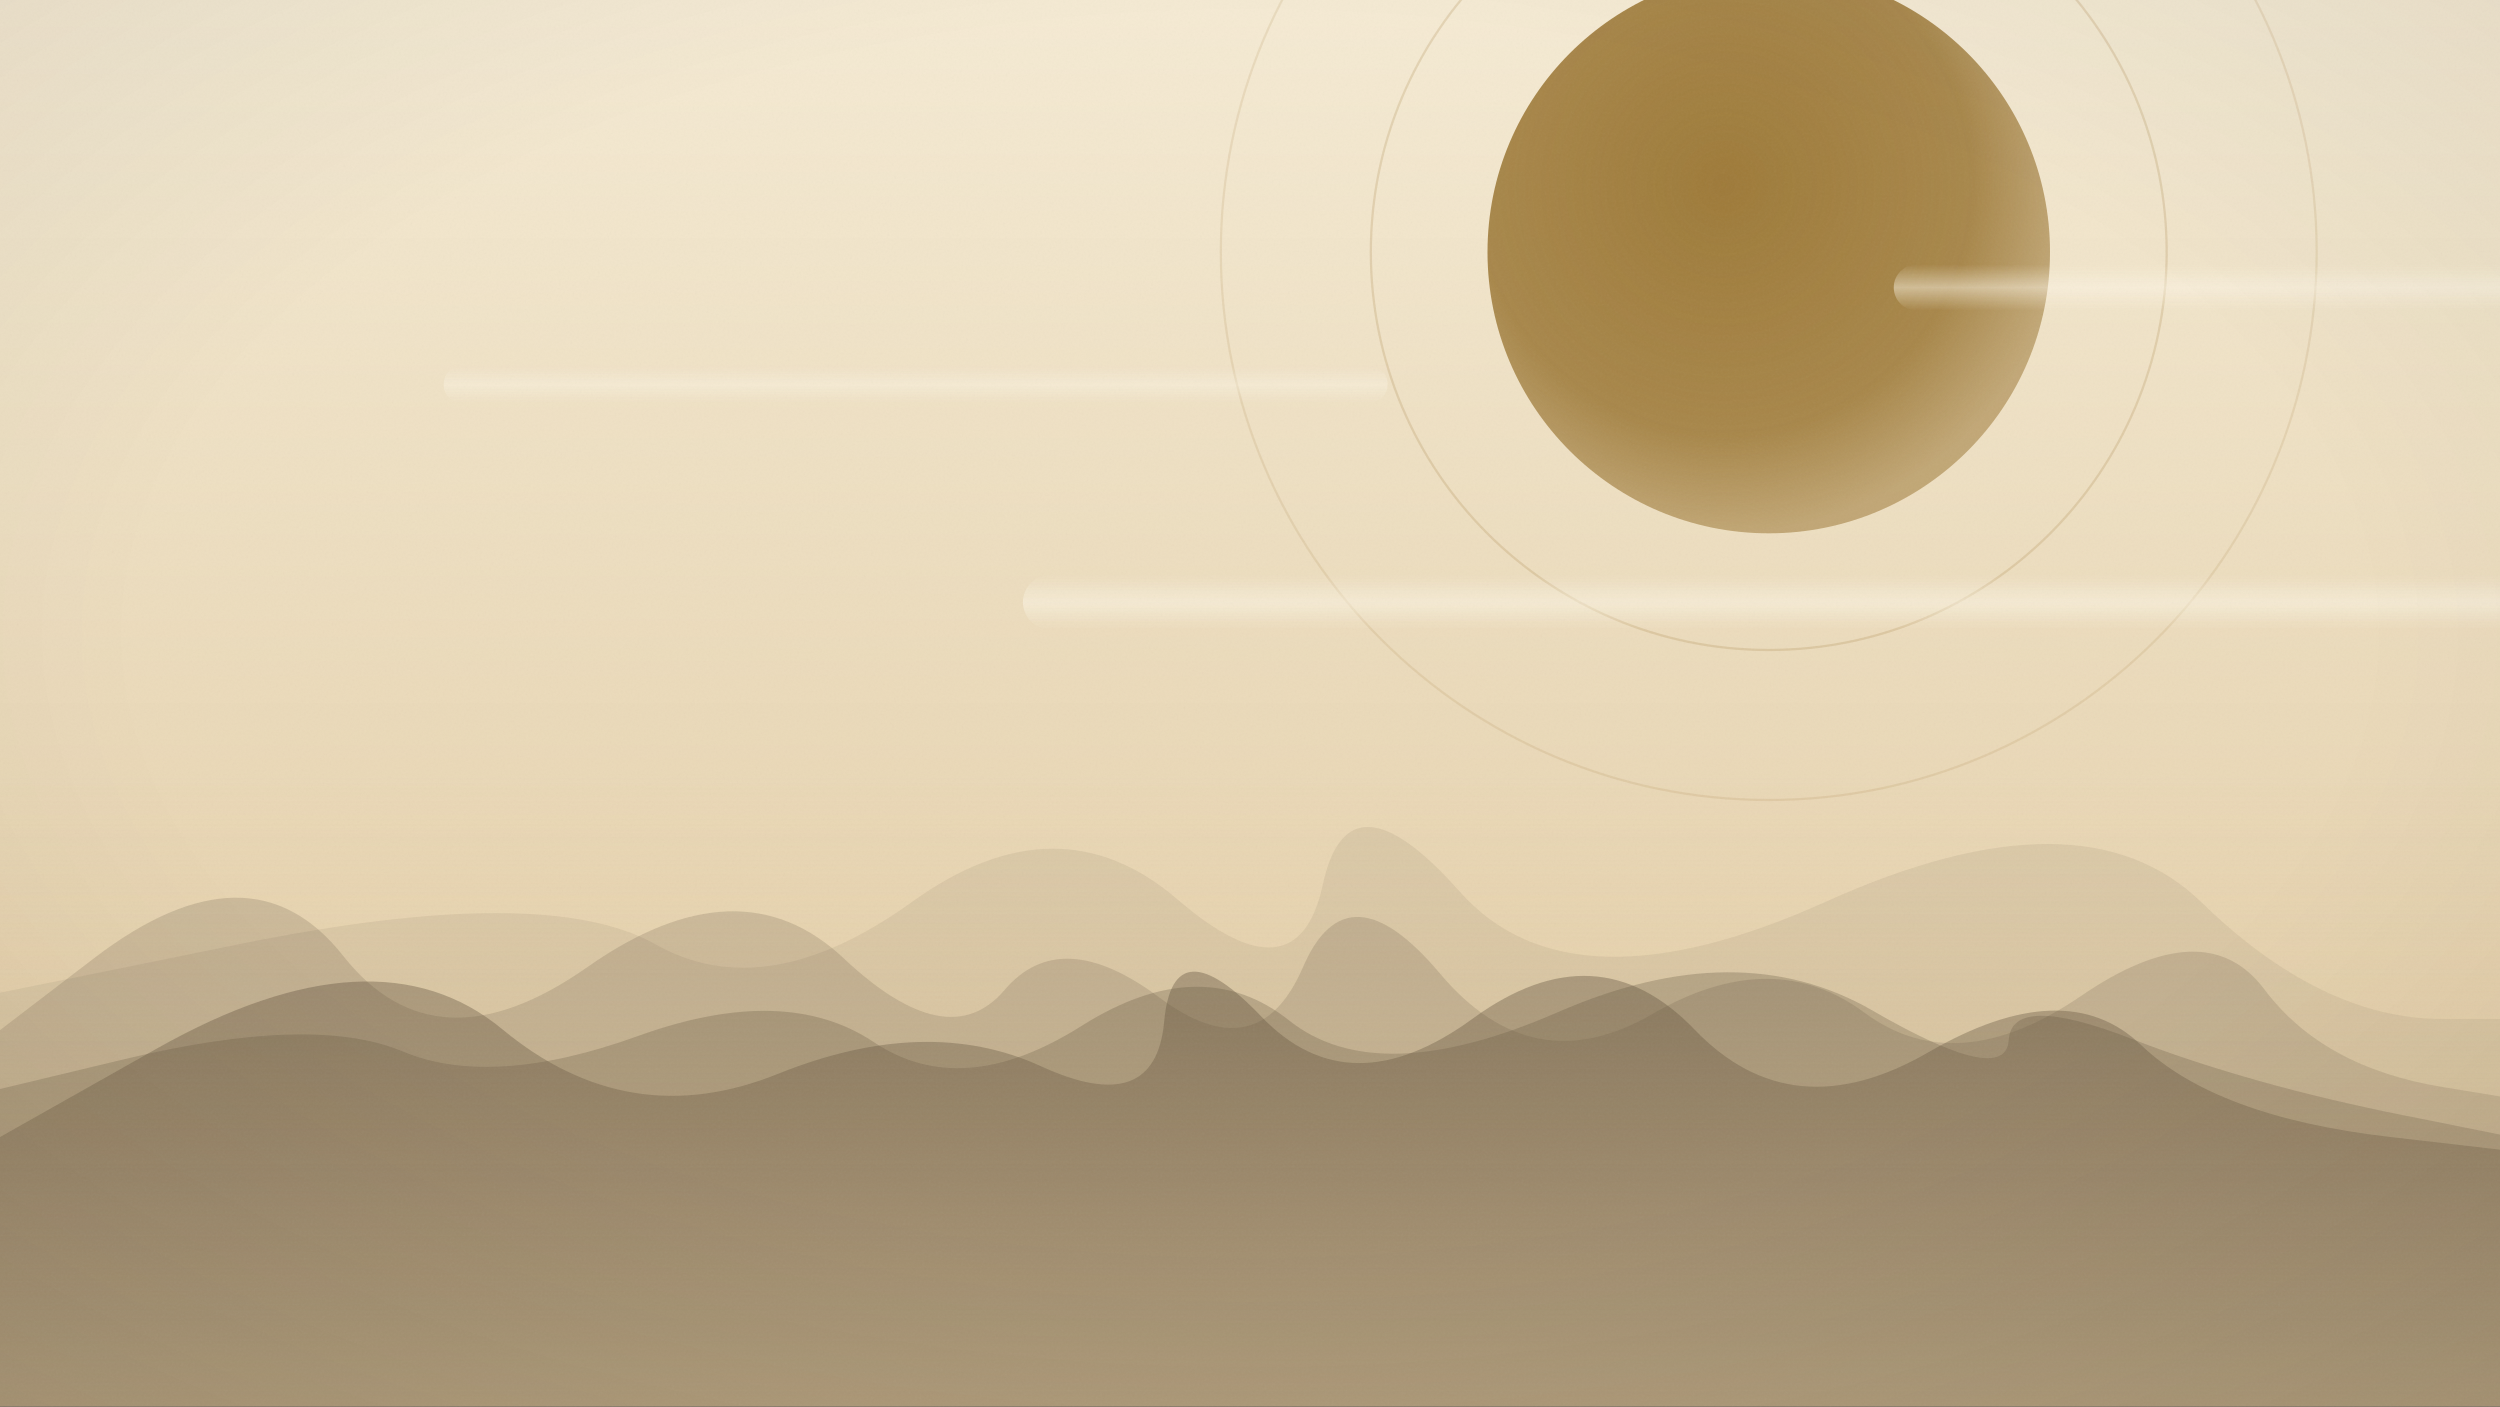
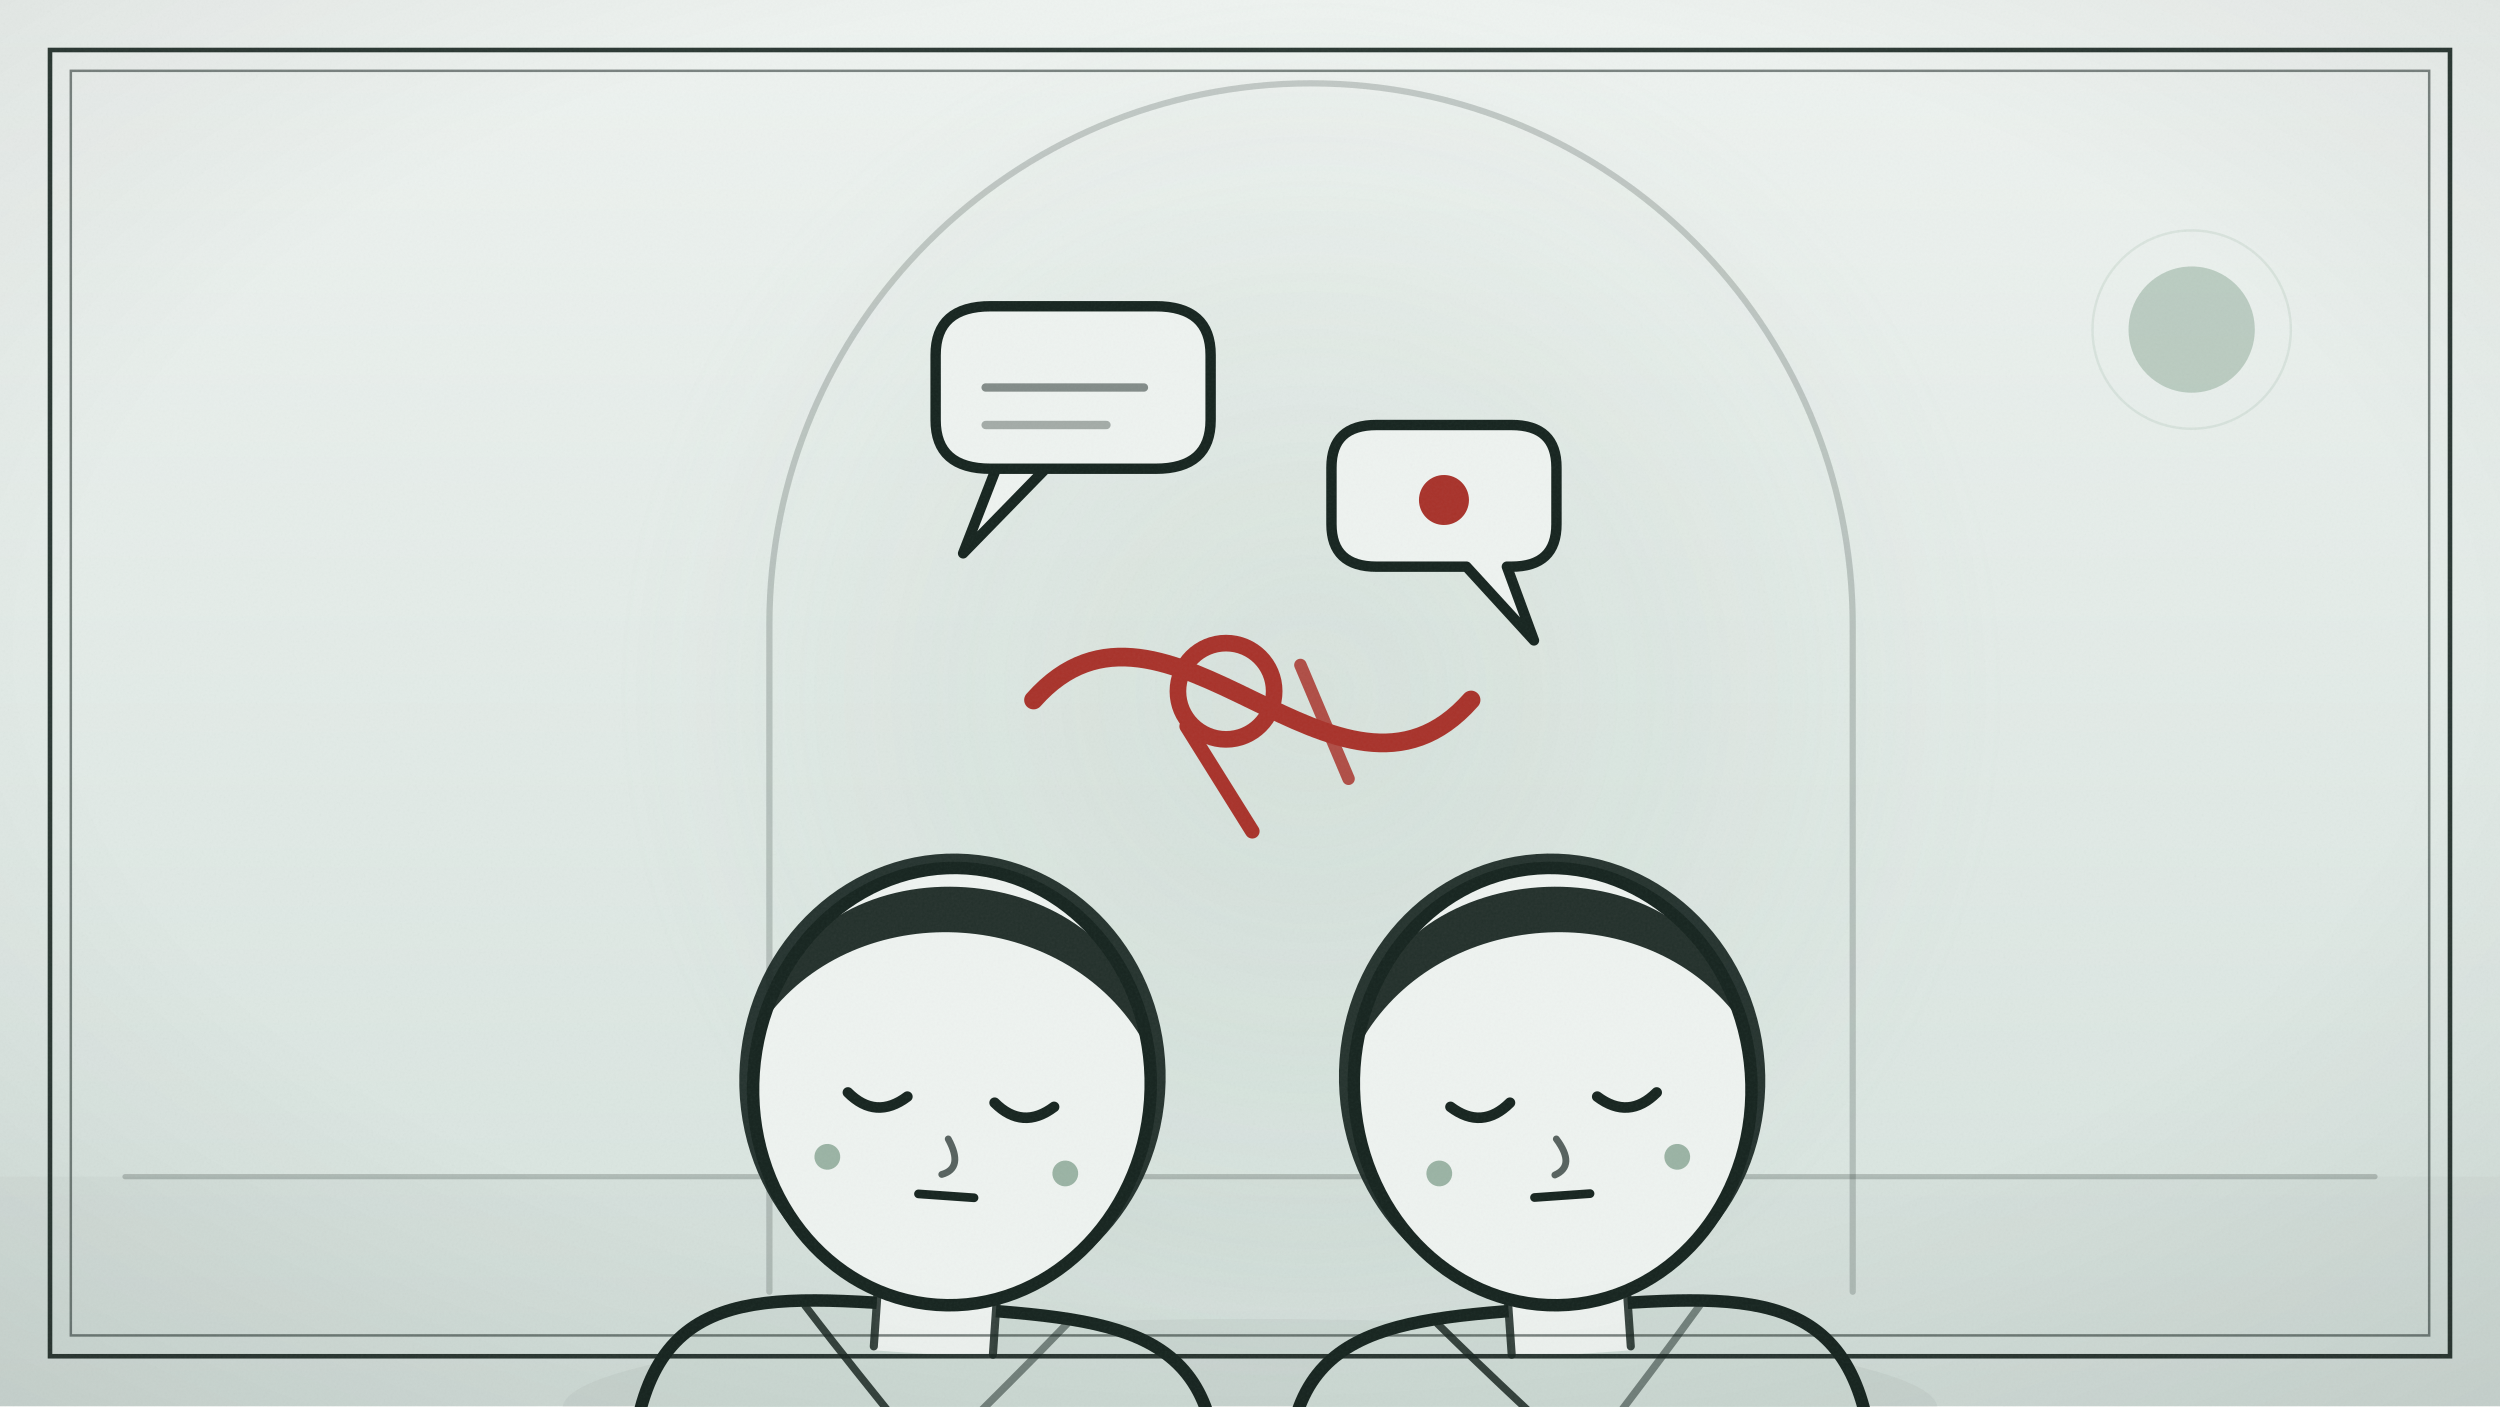
- <svg xmlns="http://www.w3.org/2000/svg" viewBox="0 0 1200 675" width="1200" height="675" role="img" aria-label="정운타임즈 동양풍 일러스트">
+ <svg xmlns="http://www.w3.org/2000/svg" viewBox="0 0 1200 675" width="1200" height="675" role="img" aria-label="정운타임즈 일러스트 · duo">
  <defs>
-     <linearGradient id="sky92261" x1="0" y1="0" x2="0" y2="1">
-       <stop offset="0" stop-color="#f5ead3" />
-       <stop offset="1" stop-color="#e0c9a0" />
+     <linearGradient id="paper92261" x1="0" y1="0" x2="0" y2="1">
+       <stop offset="0" stop-color="#eef3f0" />
+       <stop offset="1" stop-color="#d6e2dd" />
    </linearGradient>
-     <radialGradient id="disc92261" cx="0.42" cy="0.38" r="0.62">
-       <stop offset="0" stop-color="#9c7836" stop-opacity="0.98" />
-       <stop offset="0.72" stop-color="#9c7836" stop-opacity="0.86" />
-       <stop offset="1" stop-color="#9c7836" stop-opacity="0.55" />
+     <radialGradient id="wash92261" cx="0.5" cy="0.5" r="0.5">
+       <stop offset="0" stop-color="#8ca896" stop-opacity="0.16" />
+       <stop offset="0.62" stop-color="#8ca896" stop-opacity="0.07" />
+       <stop offset="1" stop-color="#8ca896" stop-opacity="0" />
    </radialGradient>
-     <linearGradient id="mist92261" x1="0" y1="0" x2="0" y2="1">
-       <stop offset="0" stop-color="#fdf7e8" stop-opacity="0" />
-       <stop offset="0.5" stop-color="#fdf7e8" stop-opacity="0.6" />
-       <stop offset="1" stop-color="#fdf7e8" stop-opacity="0" />
+     <linearGradient id="fade92261" x1="0" y1="0" x2="0" y2="1">
+       <stop offset="0" stop-color="#d6e2dd" stop-opacity="0" />
+       <stop offset="1" stop-color="#16241f" stop-opacity="0.10" />
    </linearGradient>
-     <linearGradient id="fade92261" x1="0" y1="0" x2="0" y2="1">
-       <stop offset="0" stop-color="#e0c9a0" stop-opacity="0" />
-       <stop offset="1" stop-color="#e0c9a0" stop-opacity="0.55" />
-     </linearGradient>
-     <radialGradient id="vig92261" cx="0.5" cy="0.45" r="0.8">
-       <stop offset="0.55" stop-color="#000" stop-opacity="0" />
-       <stop offset="1" stop-color="#000" stop-opacity="0.09" />
+     <radialGradient id="vig92261" cx="0.5" cy="0.46" r="0.78">
+       <stop offset="0.6" stop-color="#000" stop-opacity="0" />
+       <stop offset="1" stop-color="#000" stop-opacity="0.08" />
    </radialGradient>
    <filter id="grain92261" x="0" y="0" width="100%" height="100%">
-       <feTurbulence type="fractalNoise" baseFrequency="0.9" numOctaves="2" stitchTiles="stitch" />
+       <feTurbulence type="fractalNoise" baseFrequency="0.85" numOctaves="2" stitchTiles="stitch" />
      <feColorMatrix type="saturate" values="0" />
    </filter>
  </defs>
-   <rect width="1200" height="675" fill="url(#sky92261)" />
-   <g>
-     <circle cx="849" cy="121" r="263" fill="none" stroke="#9c7836" stroke-width="1.1" opacity="0.14" />
-     <circle cx="849" cy="121" r="191" fill="none" stroke="#9c7836" stroke-width="1.1" opacity="0.2" />
-     <circle cx="849" cy="121" r="135" fill="url(#disc92261)" />
+   <rect width="1200" height="675" fill="url(#paper92261)" />
+   <circle cx="629.3" cy="332.4" r="336.8" fill="url(#wash92261)" opacity="0.85" />
+   <path d="M 369.3 620 L 369.3 300 A 260 260 0 0 1 889.3 300 L 889.3 620" fill="none" stroke="#16241f" stroke-width="3" stroke-linecap="round" stroke-linejoin="round" opacity="0.2" />
+   <line x1="60.0" y1="564.8" x2="1140.0" y2="564.8" stroke="#16241f" stroke-width="2.5" stroke-linecap="round" opacity="0.22" />
+   <rect x="0.0" y="564.8" width="1200.0" height="110.2" rx="0.0" fill="#16241f" stroke="ink" stroke-width="6" opacity="0.03" />
+   <circle cx="1052.0" cy="158.2" r="29.8" fill="#8ca896" stroke="#8ca896" stroke-width="1" opacity="0.5" />
+   <circle cx="1052.0" cy="158.2" r="47.6" fill="none" stroke="#8ca896" stroke-width="1.2" opacity="0.18" />
+   <ellipse cx="600.0" cy="676.0" rx="330.0" ry="42.9" fill="#16241f" stroke="none" stroke-width="0" opacity="0.045" />
+   <g transform="rotate(4.0 443.6 712.0)">
+     <ellipse cx="443.6" cy="517.3" rx="100.2" ry="106.0" fill="#16241f" stroke="#16241f" stroke-width="4.2" opacity="0.92" />
+     <path d="M 302.8 716.0 C 302.8 624.2 357.7 627.1 443.6 627.1 C 529.5 627.1 584.3 624.2 584.3 716.0 Z" fill="#cddad4" stroke="#16241f" stroke-width="6" stroke-linecap="round" stroke-linejoin="round" />
+     <path d="M 380.6 630.9 C 422.6 678.6 447.4 701.5 451.2 712.0" fill="none" stroke="#16241f" stroke-width="3.6" stroke-linecap="round" stroke-linejoin="round" opacity="0.85" />
+     <path d="M 506.6 630.9 C 468.4 676.7 443.6 701.5 439.8 712.0" fill="none" stroke="#16241f" stroke-width="3.6" stroke-linecap="round" stroke-linejoin="round" opacity="0.5" />
+     <rect x="414.9" y="609.9" width="57.3" height="40.1" rx="0.0" fill="#eef3f0" stroke="none" stroke-width="0" />
+     <line x1="414.9" y1="611.8" x2="414.9" y2="648.1" stroke="#16241f" stroke-width="3.9" stroke-linecap="round" opacity="0.85" />
+     <line x1="472.2" y1="611.8" x2="472.2" y2="648.1" stroke="#16241f" stroke-width="3.9" stroke-linecap="round" opacity="0.85" />
+     <ellipse cx="443.6" cy="521.1" rx="95.4" ry="105.0" fill="#eef3f0" stroke="#16241f" stroke-width="6" />
+     <path d="M 353.9 489.7 C 373.0 405.7 514.2 405.7 533.3 489.7 C 491.3 430.9 395.9 430.9 353.9 489.7 Z" fill="#16241f" stroke="#16241f" stroke-width="3.0" stroke-linecap="round" stroke-linejoin="round" opacity="0.94" />
+     <path d="M 394.0 527.4 q 14.3 12.4 28.6 0" fill="none" stroke="#16241f" stroke-width="5.1" stroke-linecap="round" stroke-linejoin="round" />
+     <path d="M 464.6 527.4 q 14.3 12.4 28.6 0" fill="none" stroke="#16241f" stroke-width="5.1" stroke-linecap="round" stroke-linejoin="round" />
+     <path d="M 443.6 546.3 q 8.6 13.4 -1.9 17.2" fill="none" stroke="#16241f" stroke-width="3.3" stroke-linecap="round" stroke-linejoin="round" opacity="0.7" />
+     <line x1="431.2" y1="573.6" x2="457.9" y2="573.6" stroke="#16241f" stroke-width="4.2" stroke-linecap="round" />
+     <circle cx="386.3" cy="558.9" r="5.7" fill="#8ca896" stroke="#8ca896" stroke-width="1" opacity="0.85" />
+     <circle cx="500.8" cy="558.9" r="5.7" fill="#8ca896" stroke="#8ca896" stroke-width="1" opacity="0.85" />
  </g>
-   <rect x="213" y="176" width="453" height="17" rx="8" fill="url(#mist92261)" opacity="0.64" />
-   <rect x="909" y="127" width="551" height="22" rx="11" fill="url(#mist92261)" opacity="0.81" />
-   <rect x="491" y="276" width="750" height="26" rx="13" fill="url(#mist92261)" opacity="0.83" />
-   <path d="M -30 705 L -30.0 482.6 Q -30.0 482.6 115.8 453.0 Q 261.7 423.4 314.7 453.3 Q 367.8 483.3 437.8 432.9 Q 507.9 382.4 565.3 431.8 Q 622.7 481.2 635.0 424.5 Q 647.2 367.7 700.6 427.9 Q 753.9 488.1 876.7 432.7 Q 999.5 377.3 1056.8 433.2 Q 1114.2 489.0 1172.1 489.1 L 1230.0 489.1 L 1230 705 Z" fill="#3b2f1f" opacity="0.088" />
-   <path d="M -30 705 L -30.0 517.4 Q -30.0 517.4 45.2 459.9 Q 120.4 402.4 164.8 458.9 Q 209.3 515.3 282.1 464.1 Q 355.0 412.9 405.0 460.0 Q 455.0 507.1 482.1 475.3 Q 509.1 443.4 556.5 478.8 Q 603.9 514.1 625.4 464.3 Q 646.8 414.5 691.2 467.3 Q 735.6 520.1 793.2 486.7 Q 850.8 453.3 895.0 486.1 Q 939.2 518.9 999.0 478.0 Q 1058.7 437.2 1086.9 474.9 Q 1115.1 512.5 1172.6 521.8 L 1230.0 531.2 L 1230 705 Z" fill="#3b2f1f" opacity="0.180" />
-   <path d="M -30 705 L -30.0 529.9 Q -30.0 529.9 60.2 508.3 Q 150.4 486.7 193.3 504.7 Q 236.2 522.6 306.5 497.2 Q 376.9 471.8 419.4 500.2 Q 461.9 528.7 519.2 492.4 Q 576.6 456.2 618.9 489.9 Q 661.3 523.6 747.9 485.8 Q 834.5 448.0 898.7 485.0 Q 962.8 522.1 964.2 499.2 Q 965.6 476.3 1022.8 498.5 Q 1080.0 520.7 1155.0 535.6 L 1230.0 550.6 L 1230 705 Z" fill="#3b2f1f" opacity="0.272" />
-   <path d="M -30 705 L -30.0 562.7 Q -30.0 562.7 75.3 503.3 Q 180.6 443.9 241.2 494.1 Q 301.8 544.3 373.3 515.5 Q 444.9 486.7 499.7 511.8 Q 554.6 537.0 558.8 490.3 Q 563.1 443.7 605.4 487.9 Q 647.7 532.2 707.1 488.8 Q 766.6 445.5 813.4 494.2 Q 860.2 543.0 925.8 505.0 Q 991.4 467.0 1027.6 501.5 Q 1063.7 536.1 1146.9 545.7 L 1230.0 555.3 L 1230 705 Z" fill="#3b2f1f" opacity="0.364" />
-   <rect x="0" y="371" width="1200" height="304" fill="url(#fade92261)" />
+   <g transform="rotate(-4.0 758.6 712.0)">
+     <ellipse cx="758.6" cy="517.3" rx="100.2" ry="106.0" fill="#16241f" stroke="#16241f" stroke-width="4.2" opacity="0.92" />
+     <path d="M 617.9 716.0 C 617.9 624.2 672.7 627.1 758.6 627.1 C 844.5 627.1 899.4 624.2 899.4 716.0 Z" fill="#cddad4" stroke="#16241f" stroke-width="6" stroke-linecap="round" stroke-linejoin="round" />
+     <path d="M 695.6 630.9 C 737.6 678.6 762.4 701.5 766.3 712.0" fill="none" stroke="#16241f" stroke-width="3.6" stroke-linecap="round" stroke-linejoin="round" opacity="0.85" />
+     <path d="M 821.6 630.9 C 783.4 676.7 758.6 701.5 754.8 712.0" fill="none" stroke="#16241f" stroke-width="3.6" stroke-linecap="round" stroke-linejoin="round" opacity="0.5" />
+     <rect x="730.0" y="609.9" width="57.3" height="40.1" rx="0.0" fill="#eef3f0" stroke="none" stroke-width="0" />
+     <line x1="730.0" y1="611.8" x2="730.0" y2="648.1" stroke="#16241f" stroke-width="3.9" stroke-linecap="round" opacity="0.85" />
+     <line x1="787.3" y1="611.8" x2="787.3" y2="648.1" stroke="#16241f" stroke-width="3.9" stroke-linecap="round" opacity="0.85" />
+     <ellipse cx="758.6" cy="521.1" rx="95.4" ry="105.0" fill="#eef3f0" stroke="#16241f" stroke-width="6" />
+     <path d="M 668.9 489.7 C 688.0 405.7 829.2 405.7 848.3 489.7 C 806.3 430.9 710.9 430.9 668.9 489.7 Z" fill="#16241f" stroke="#16241f" stroke-width="3.0" stroke-linecap="round" stroke-linejoin="round" opacity="0.94" />
+     <path d="M 709.0 527.4 q 14.3 12.4 28.6 0" fill="none" stroke="#16241f" stroke-width="5.1" stroke-linecap="round" stroke-linejoin="round" />
+     <path d="M 779.6 527.4 q 14.3 12.4 28.6 0" fill="none" stroke="#16241f" stroke-width="5.1" stroke-linecap="round" stroke-linejoin="round" />
+     <path d="M 758.6 546.3 q 8.6 13.4 -1.9 17.2" fill="none" stroke="#16241f" stroke-width="3.3" stroke-linecap="round" stroke-linejoin="round" opacity="0.7" />
+     <line x1="746.2" y1="573.6" x2="772.9" y2="573.6" stroke="#16241f" stroke-width="4.2" stroke-linecap="round" />
+     <circle cx="701.4" cy="558.9" r="5.7" fill="#8ca896" stroke="#8ca896" stroke-width="1" opacity="0.85" />
+     <circle cx="815.9" cy="558.9" r="5.7" fill="#8ca896" stroke="#8ca896" stroke-width="1" opacity="0.85" />
+   </g>
+   <path d="M 496.1 336.0 C 559.1 264.6 643.1 407.4 706.1 336.0" fill="none" stroke="#a8322a" stroke-width="9" stroke-linecap="round" stroke-linejoin="round" />
+   <circle cx="588.5" cy="331.8" r="23.1" fill="none" stroke="#a8322a" stroke-width="8" />
+   <path d="M 569.6 348.6 l 31.5 50.4" fill="none" stroke="#a8322a" stroke-width="7" stroke-linecap="round" stroke-linejoin="round" />
+   <path d="M 624.2 319.2 l 23.1 54.6" fill="none" stroke="#a8322a" stroke-width="6" stroke-linecap="round" stroke-linejoin="round" opacity="0.85" />
+   <path d="M 475.5 147.0 L 554.7 147.0 Q 581.1 147.0 581.1 170.4 L 581.1 201.6 Q 581.1 225.0 554.7 225.0 L 478.1 225.0 L 462.3 265.6 L 501.9 225.0 L 475.5 225.0 Q 449.1 225.0 449.1 201.6 L 449.1 170.4 Q 449.1 147.0 475.5 147.0 Z" fill="#eef3f0" stroke="#16241f" stroke-width="5" stroke-linecap="round" stroke-linejoin="round" />
+   <line x1="473.1" y1="186.0" x2="549.1" y2="186.0" stroke="#16241f" stroke-width="4" stroke-linecap="round" opacity="0.5" />
+   <line x1="473.1" y1="204.0" x2="531.1" y2="204.0" stroke="#16241f" stroke-width="4" stroke-linecap="round" opacity="0.35" />
+   <path d="M 660.7 204.0 L 725.5 204.0 Q 747.1 204.0 747.1 224.4 L 747.1 251.6 Q 747.1 272.0 725.5 272.0 L 723.3 272.0 L 736.3 307.4 L 703.9 272.0 L 660.7 272.0 Q 639.1 272.0 639.1 251.6 L 639.1 224.4 Q 639.1 204.0 660.7 204.0 Z" fill="#eef3f0" stroke="#16241f" stroke-width="5" stroke-linecap="round" stroke-linejoin="round" />
+   <circle cx="693.1" cy="240.0" r="11.0" fill="#a8322a" stroke="#a8322a" stroke-width="2" />
+   <rect x="24.0" y="24.0" width="1152.0" height="627.0" rx="0.0" fill="none" stroke="#16241f" stroke-width="2.2" opacity="0.9" />
+   <rect x="34.0" y="34.0" width="1132.0" height="607.0" rx="0.0" fill="none" stroke="#16241f" stroke-width="1.2" opacity="0.54" />
  <rect width="1200" height="675" fill="url(#vig92261)" />
-   <rect width="1200" height="675" filter="url(#grain92261)" opacity="0.05" />
+   <rect width="1200" height="675" filter="url(#grain92261)" opacity="0.055" />
</svg>
